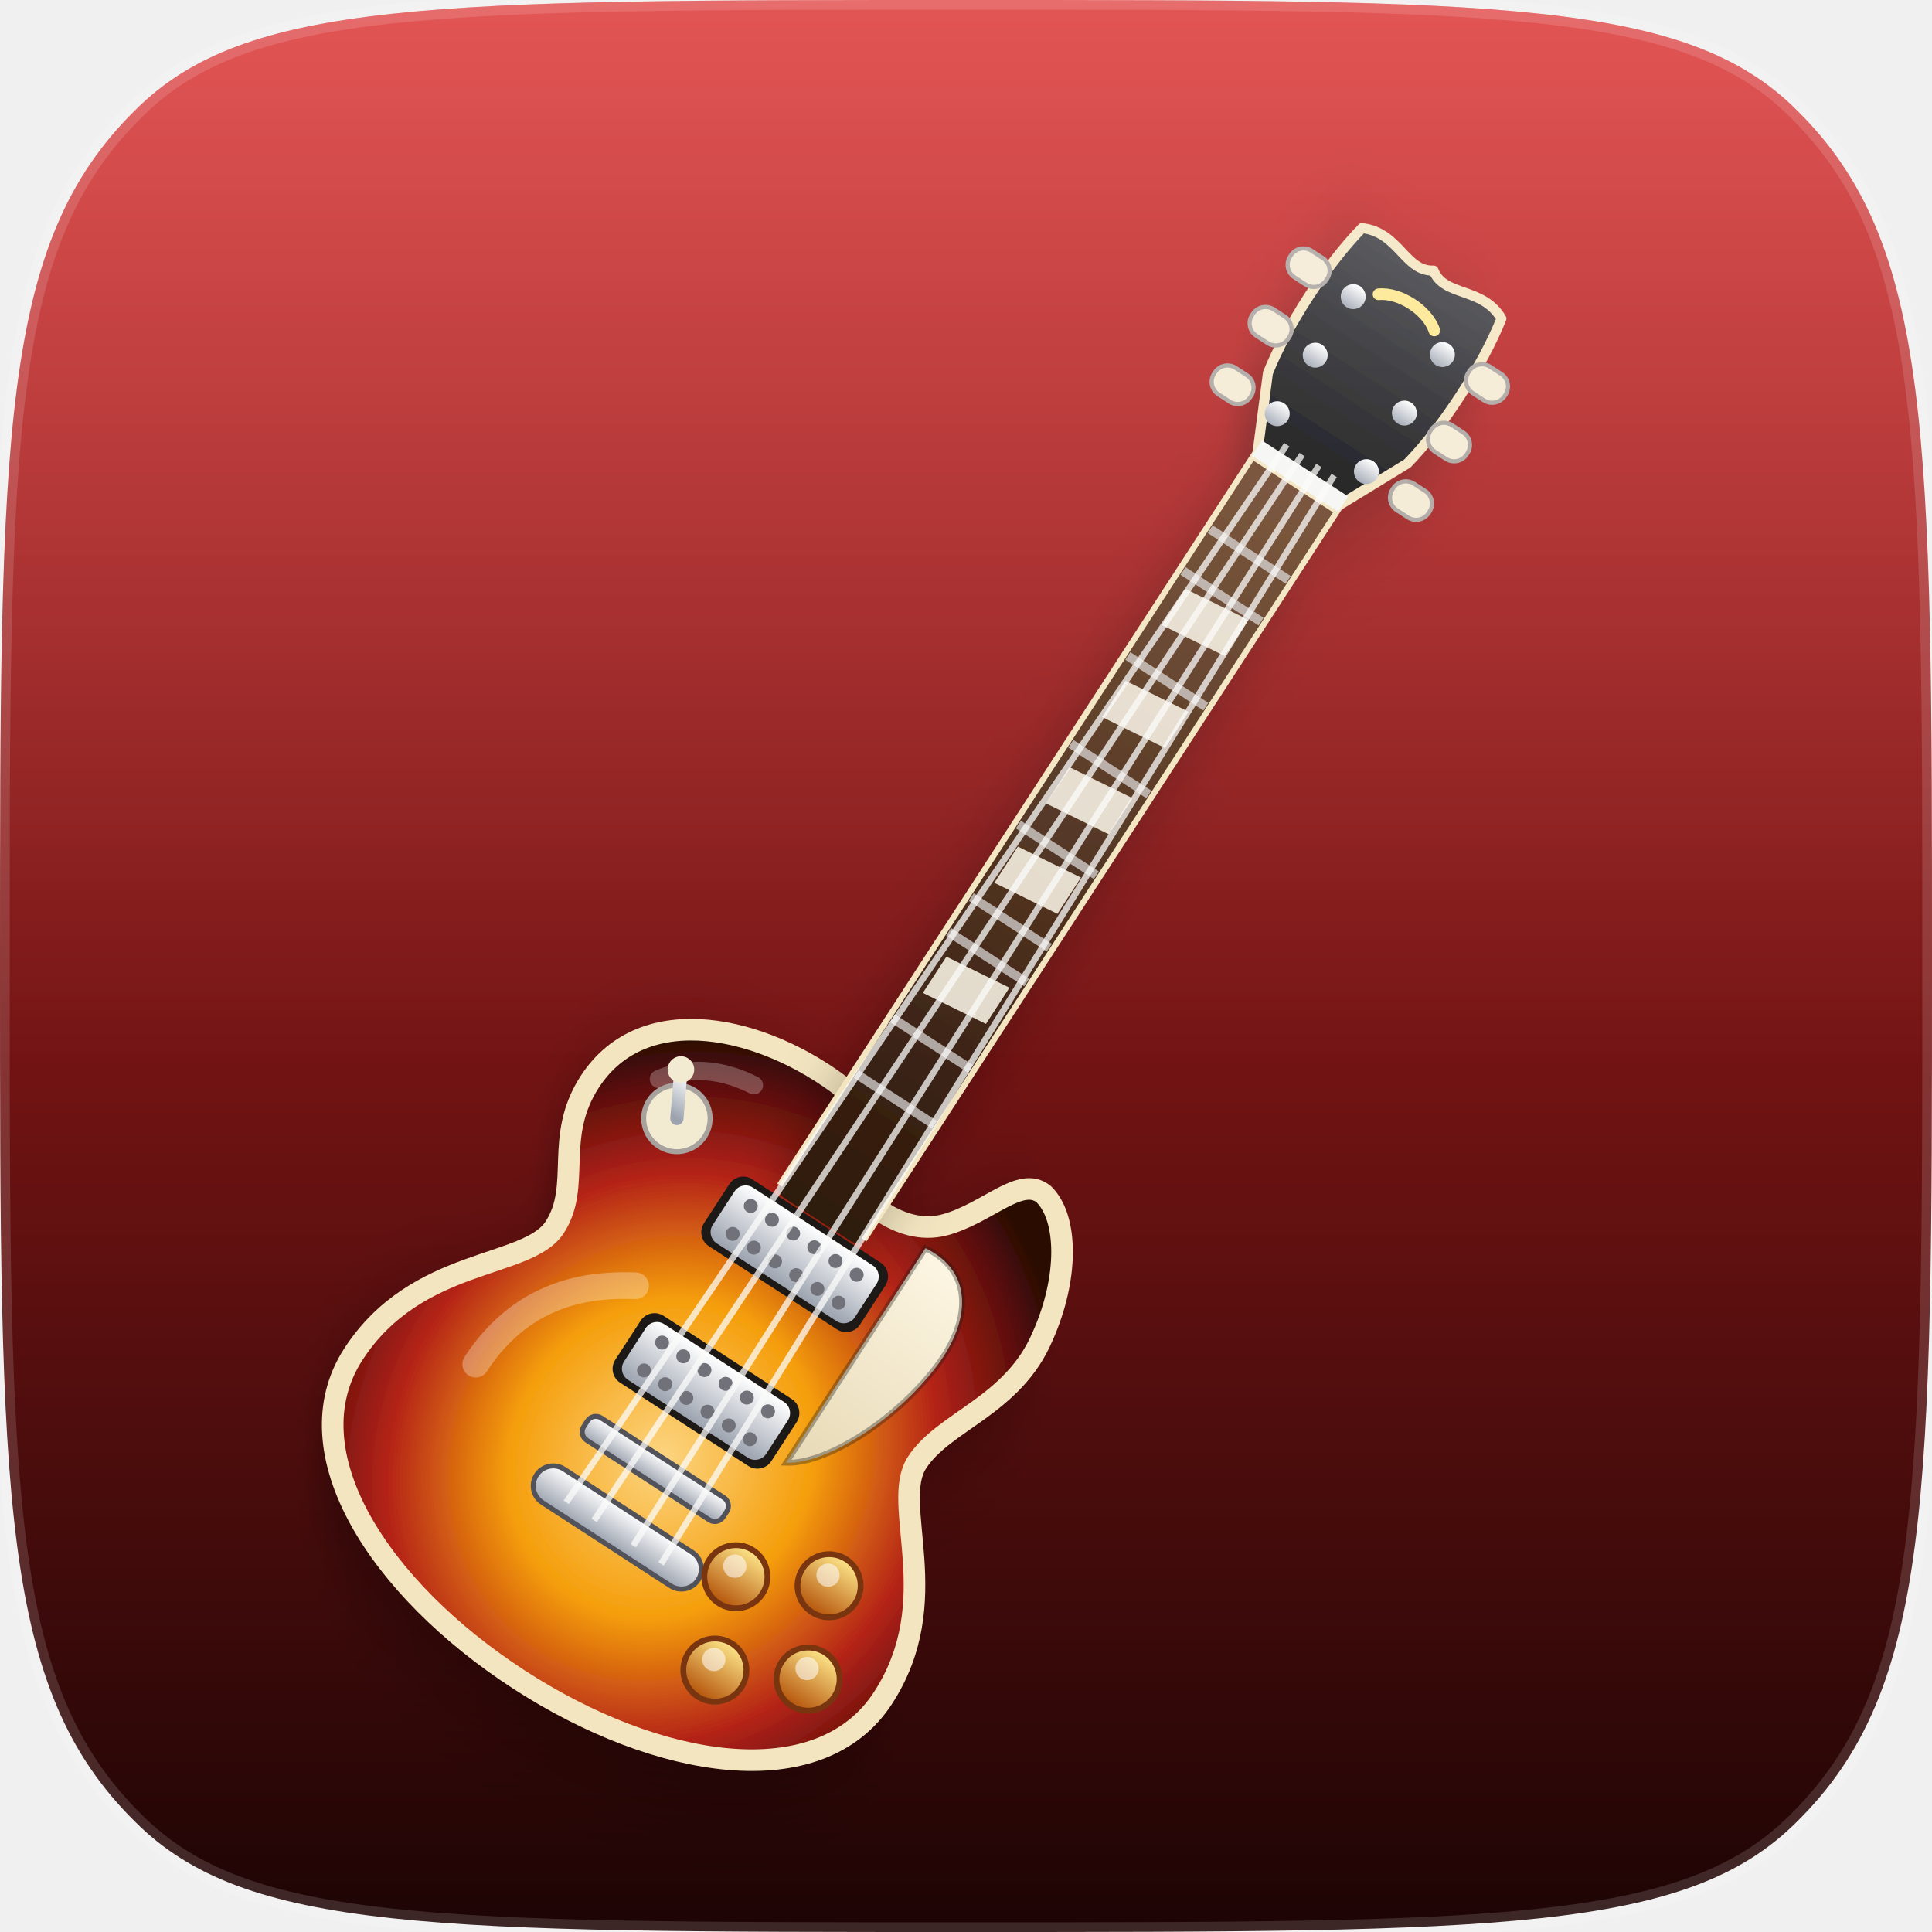
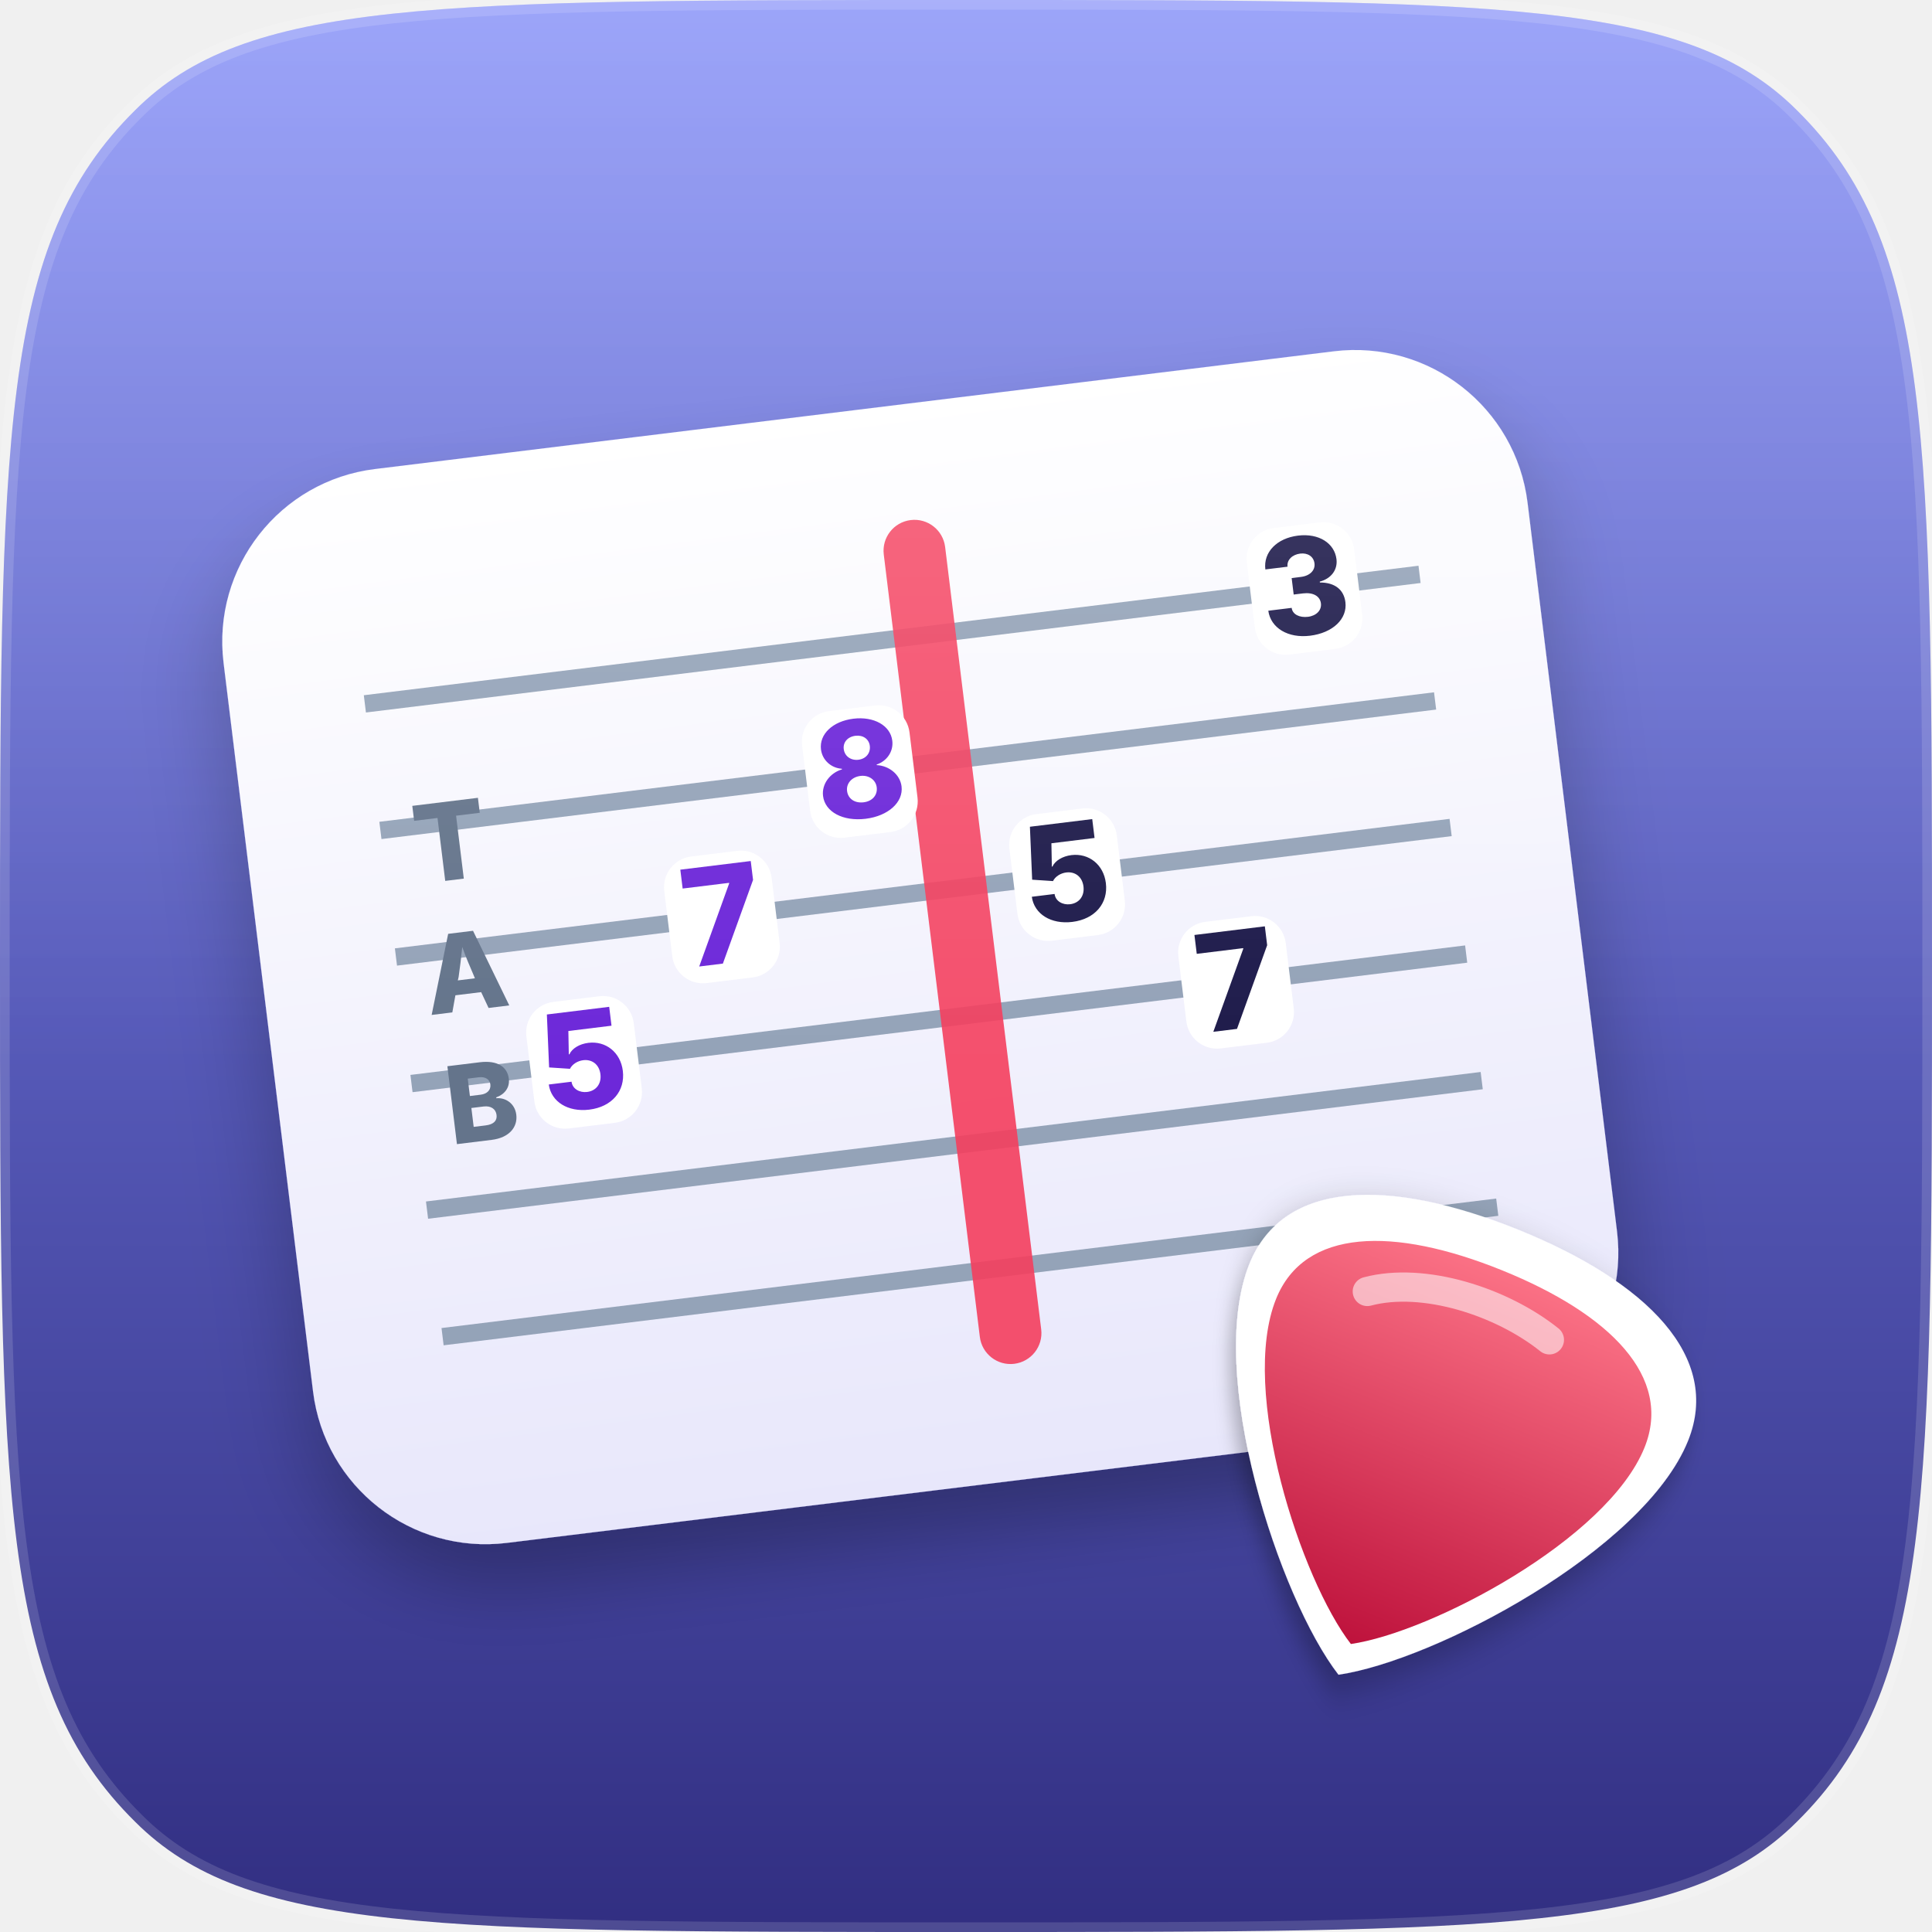
<svg xmlns="http://www.w3.org/2000/svg" viewBox="0 0 100 100">
  <defs>
    <linearGradient id="a-bg" x1="0" y1="0" x2="0" y2="1">
-       <stop offset="0" stop-color="#dc2626" />
-       <stop offset="1" stop-color="#1c0404" />
+       <stop offset="0" stop-color="#818cf8" />
+       <stop offset="1" stop-color="#312e81" />
    </linearGradient>
    <linearGradient id="a-gl" x1="0" y1="0" x2="0" y2="1">
      <stop offset="0" stop-color="#fff" stop-opacity=".22" />
      <stop offset=".55" stop-color="#fff" stop-opacity="0" />
    </linearGradient>
    <filter id="a-sh" x="-30%" y="-30%" width="160%" height="160%">
      <feDropShadow dx="0" dy="2.2" stdDeviation="2.2" flood-color="#000" flood-opacity=".28" />
    </filter>
-     <radialGradient id="a-burst" cx=".5" cy=".62" r=".62">
-       <stop offset="0" stop-color="#fcd581" />
-       <stop offset=".38" stop-color="#f59e0b" />
-       <stop offset=".68" stop-color="#b42318" />
-       <stop offset=".9" stop-color="#5a0e0a" />
-       <stop offset="1" stop-color="#2a0705" />
-     </radialGradient>
-     <linearGradient id="a-neck" x1="0" y1="0" x2="0" y2="1">
-       <stop offset="0" stop-color="#6b4226" />
-       <stop offset="1" stop-color="#2e1a0e" />
+     <linearGradient id="a-pk" x1="0" y1="0" x2="0" y2="1">
+       <stop offset="0" stop-color="#fb7185" />
+       <stop offset="1" stop-color="#be123c" />
    </linearGradient>
-     <linearGradient id="a-head" x1="0" y1="0" x2="0" y2="1">
-       <stop offset="0" stop-color="#3a3a40" />
-       <stop offset="1" stop-color="#050507" />
-     </linearGradient>
-     <linearGradient id="a-chrome" x1="0" y1="0" x2="0" y2="1">
+     <linearGradient id="a-paper" x1="0" y1="0" x2="0" y2="1">
      <stop offset="0" stop-color="#ffffff" />
-       <stop offset="1" stop-color="#9ca3af" />
-     </linearGradient>
-     <linearGradient id="a-gold" x1="0" y1="0" x2="0" y2="1">
-       <stop offset="0" stop-color="#fde68a" />
-       <stop offset="1" stop-color="#b45309" />
-     </linearGradient>
-     <linearGradient id="a-guard" x1="0" y1="0" x2="0" y2="1">
-       <stop offset="0" stop-color="#fdf6e3" />
-       <stop offset="1" stop-color="#e7d9b5" />
+       <stop offset="1" stop-color="#e8e7fb" />
    </linearGradient>
    <clipPath id="a-sq">
      <path d="M50 0C77.6 0 87.3 0 93 5.7C100 12.6 100 22.4 100 50C100 77.6 100 87.4 93 94.3C87.3 100 77.6 100 50 100C22.4 100 12.7 100 7 94.3C0 87.4 0 77.6 0 50C0 22.4 0 12.6 7 5.7C12.7 0 22.4 0 50 0Z" />
    </clipPath>
  </defs>
  <path d="M50 0C77.6 0 87.3 0 93 5.7C100 12.6 100 22.4 100 50C100 77.6 100 87.4 93 94.3C87.3 100 77.6 100 50 100C22.4 100 12.7 100 7 94.3C0 87.4 0 77.6 0 50C0 22.4 0 12.6 7 5.7C12.7 0 22.4 0 50 0Z" fill="url(#a-bg)" />
  <g clip-path="url(#a-sq)">
-     <g transform="translate(50.5 50.5) rotate(33) scale(.86) translate(-50 -46)">
-       <g filter="url(#a-sh)">
-         <path d="M47 56 C41 55.5 34 58 34 64 C34 68 37 69.5 37 72.5 C37 75.5 31 78.5 31 85.5 C31 92.5 40 96.5 50 96.5 C60 96.5 69 92.5 69 85.5 C69 78.5 63 75.5 63 72.5 C63 69.5 66 66.5 65.2 62 C64.6 58.2 62.6 55.2 60.6 54.8 C58.8 54.6 58.4 57.6 56.6 59.6 C55.6 60.7 54.2 61 53 61 Z" fill="url(#a-burst)" />
-       </g>
-       <path d="M47 56 C41 55.5 34 58 34 64 C34 68 37 69.5 37 72.5 C37 75.5 31 78.5 31 85.5 C31 92.5 40 96.5 50 96.5 C60 96.5 69 92.5 69 85.5 C69 78.5 63 75.5 63 72.5 C63 69.5 66 66.5 65.2 62 C64.6 58.2 62.6 55.2 60.6 54.8 C58.8 54.6 58.4 57.6 56.6 59.6 C55.6 60.7 54.2 61 53 61 Z" fill="none" stroke="#f3e5c0" stroke-width="1.3" stroke-linejoin="round" />
-       <path d="M37.5 82 C37.5 76.5 41 74 43 72.8" fill="none" stroke="#fff" stroke-opacity=".3" stroke-width="1.6" stroke-linecap="round" />
-       <path d="M37.4 61.6 C38.6 59.8 40.5 59 42.4 58.8" fill="none" stroke="#fff" stroke-opacity=".25" stroke-width="1.1" stroke-linecap="round" />
-       <path d="M56.4 61.4 C59.6 61 61.2 63.6 60.8 67.4 C60.4 71.4 58.4 75.6 56.4 76.8 Z" fill="url(#a-guard)" stroke="#1c1917" stroke-opacity=".35" stroke-width=".35" />
-       <g filter="url(#a-sh)">
-         <rect x="47" y="10" width="6" height="53.5" rx=".6" fill="url(#a-neck)" />
-         <path d="M47.2 10.6 L45 6 C44.4 3 44.4 -1.4 45 -4.4 C47 -5.4 48.6 -3.6 50 -4.6 C51.4 -3.6 53 -5.4 55 -4.4 C55.6 -1.4 55.6 3 55 6 L52.8 10.6 Z" fill="url(#a-head)" stroke="#f3e5c0" stroke-width=".6" stroke-linejoin="round" />
-       </g>
-       <path d="M48 -1.6 C49 -2.4 51 -2.4 52 -1.6" fill="none" stroke="#fde68a" stroke-width=".7" stroke-linecap="round" />
-       <rect x="46.8" y="10" width=".35" height="53" fill="#f3e5c0" />
-       <rect x="52.85" y="10" width=".35" height="53" fill="#f3e5c0" />
-       <rect x="46.9" y="9.6" width="6.2" height="1.1" fill="#f5f5f4" />
-       <rect x="42.3" y="-1.6" width="2.6" height="1.9" rx=".9" fill="#f3ead2" stroke="#a8a29e" stroke-width=".25" />
-       <rect x="55.1" y="-1.6" width="2.6" height="1.9" rx=".9" fill="#f3ead2" stroke="#a8a29e" stroke-width=".25" />
-       <rect x="42.3" y="2.6" width="2.6" height="1.9" rx=".9" fill="#f3ead2" stroke="#a8a29e" stroke-width=".25" />
-       <rect x="55.1" y="2.6" width="2.6" height="1.9" rx=".9" fill="#f3ead2" stroke="#a8a29e" stroke-width=".25" />
-       <rect x="42.3" y="6.8" width="2.6" height="1.9" rx=".9" fill="#f3ead2" stroke="#a8a29e" stroke-width=".25" />
-       <rect x="55.1" y="6.8" width="2.6" height="1.9" rx=".9" fill="#f3ead2" stroke="#a8a29e" stroke-width=".25" />
-       <circle cx="46.8" cy="-0.65" r=".75" fill="url(#a-chrome)" />
-       <circle cx="53.2" cy="-0.65" r=".75" fill="url(#a-chrome)" />
-       <circle cx="46.8" cy="3.55" r=".75" fill="url(#a-chrome)" />
-       <circle cx="53.2" cy="3.55" r=".75" fill="url(#a-chrome)" />
-       <circle cx="46.8" cy="7.75" r=".75" fill="url(#a-chrome)" />
-       <circle cx="53.2" cy="7.75" r=".75" fill="url(#a-chrome)" />
-       <rect x="47.2" y="15.5" width="5.6" height=".55" fill="#d6d3d1" fill-opacity=".75" />
-       <rect x="47.2" y="18.5" width="5.6" height=".55" fill="#d6d3d1" fill-opacity=".75" />
-       <rect x="47.2" y="24.6" width="5.6" height=".55" fill="#d6d3d1" fill-opacity=".75" />
-       <rect x="47.2" y="30.9" width="5.6" height=".55" fill="#d6d3d1" fill-opacity=".75" />
-       <rect x="47.2" y="36.7" width="5.6" height=".55" fill="#d6d3d1" fill-opacity=".75" />
-       <rect x="47.2" y="41.9" width="5.6" height=".55" fill="#d6d3d1" fill-opacity=".75" />
-       <rect x="47.2" y="44.4" width="5.6" height=".55" fill="#d6d3d1" fill-opacity=".75" />
-       <rect x="47.2" y="50.6" width="5.6" height=".55" fill="#d6d3d1" fill-opacity=".75" />
-       <rect x="47.2" y="54.6" width="5.6" height=".55" fill="#d6d3d1" fill-opacity=".75" />
-       <path d="M47.9 19.6 L52.1 19.1 L52.1 21.7 L47.9 22.2 Z" fill="#f5efe0" fill-opacity=".9" />
-       <path d="M47.9 26.2 L52.1 25.7 L52.1 28.3 L47.9 28.8 Z" fill="#f5efe0" fill-opacity=".9" />
-       <path d="M47.9 32.4 L52.1 31.9 L52.1 34.5 L47.9 35.0 Z" fill="#f5efe0" fill-opacity=".9" />
-       <path d="M47.9 38.1 L52.1 37.6 L52.1 40.2 L47.9 40.7 Z" fill="#f5efe0" fill-opacity=".9" />
-       <path d="M47.9 46 L52.1 45.5 L52.1 48.1 L47.9 48.6 Z" fill="#f5efe0" fill-opacity=".9" />
-       <rect x="44.4" y="63.6" width="11.2" height="4.8" rx="1" fill="#1c1917" />
-       <rect x="44.9" y="64.0" width="10.2" height="4" rx=".8" fill="url(#a-chrome)" />
-       <circle cx="46.2" cy="65.0" r=".42" fill="#71717a" />
-       <circle cx="47.72" cy="65.0" r=".42" fill="#71717a" />
-       <circle cx="49.24" cy="65.0" r=".42" fill="#71717a" />
-       <circle cx="50.76" cy="65.0" r=".42" fill="#71717a" />
-       <circle cx="52.28" cy="65.0" r=".42" fill="#71717a" />
-       <circle cx="53.8" cy="65.0" r=".42" fill="#71717a" />
-       <circle cx="46.2" cy="67.0" r=".42" fill="#71717a" />
-       <circle cx="47.72" cy="67.0" r=".42" fill="#71717a" />
-       <circle cx="49.24" cy="67.0" r=".42" fill="#71717a" />
-       <circle cx="50.76" cy="67.0" r=".42" fill="#71717a" />
-       <circle cx="52.28" cy="67.0" r=".42" fill="#71717a" />
-       <circle cx="53.8" cy="67.0" r=".42" fill="#71717a" />
-       <rect x="44.4" y="73.4" width="11.2" height="4.8" rx="1" fill="#1c1917" />
-       <rect x="44.9" y="73.8" width="10.2" height="4" rx=".8" fill="url(#a-chrome)" />
-       <circle cx="46.2" cy="74.8" r=".42" fill="#71717a" />
-       <circle cx="47.72" cy="74.8" r=".42" fill="#71717a" />
-       <circle cx="49.24" cy="74.8" r=".42" fill="#71717a" />
-       <circle cx="50.76" cy="74.8" r=".42" fill="#71717a" />
-       <circle cx="52.28" cy="74.8" r=".42" fill="#71717a" />
-       <circle cx="53.8" cy="74.8" r=".42" fill="#71717a" />
-       <circle cx="46.2" cy="76.8" r=".42" fill="#71717a" />
-       <circle cx="47.72" cy="76.8" r=".42" fill="#71717a" />
-       <circle cx="49.24" cy="76.8" r=".42" fill="#71717a" />
-       <circle cx="50.76" cy="76.8" r=".42" fill="#71717a" />
-       <circle cx="52.28" cy="76.8" r=".42" fill="#71717a" />
-       <circle cx="53.8" cy="76.8" r=".42" fill="#71717a" />
-       <rect x="45" y="80.6" width="10" height="1.6" rx=".6" fill="url(#a-chrome)" stroke="#52525b" stroke-width=".3" />
-       <rect x="44.2" y="84.4" width="11.6" height="2.4" rx="1.2" fill="url(#a-chrome)" stroke="#52525b" stroke-width=".3" />
-       <circle cx="39.6" cy="63" r="2" fill="#f3ead2" stroke="#a8a29e" stroke-width=".3" />
-       <path d="M39.6 63 L38.2 60.4" stroke="url(#a-chrome)" stroke-width=".8" stroke-linecap="round" />
-       <circle cx="38.2" cy="60.4" r=".8" fill="#f3ead2" />
-       <circle cx="57.6" cy="84.2" r="1.9" fill="url(#a-gold)" stroke="#78350f" stroke-width=".35" />
-       <circle cx="57.2" cy="83.7" r=".7" fill="#fff" fill-opacity=".55" />
-       <circle cx="62.6" cy="81.6" r="1.9" fill="url(#a-gold)" stroke="#78350f" stroke-width=".35" />
-       <circle cx="62.2" cy="81.1" r=".7" fill="#fff" fill-opacity=".55" />
-       <circle cx="59.6" cy="89.6" r="1.9" fill="url(#a-gold)" stroke="#78350f" stroke-width=".35" />
-       <circle cx="59.2" cy="89.1" r=".7" fill="#fff" fill-opacity=".55" />
-       <circle cx="64.6" cy="87" r="1.9" fill="url(#a-gold)" stroke="#78350f" stroke-width=".35" />
-       <circle cx="64.2" cy="86.5" r=".7" fill="#fff" fill-opacity=".55" />
-       <path d="M48.3 9 L46.6 86" stroke="#fafaf9" stroke-opacity=".75" stroke-width=".38" />
-       <path d="M49.4 9 L48.6 86" stroke="#fafaf9" stroke-opacity=".75" stroke-width=".38" />
-       <path d="M50.6 9 L51.4 86" stroke="#fafaf9" stroke-opacity=".75" stroke-width=".38" />
-       <path d="M51.7 9 L53.4 86" stroke="#fafaf9" stroke-opacity=".75" stroke-width=".38" />
+     <g transform="rotate(-7 48 52)">
+       <rect x="14" y="21" width="68" height="56" rx="9" fill="url(#a-paper)" filter="url(#a-sh)" />
+       <path d="M21 33.0 H76" stroke="#94a3b8" stroke-width=".9" />
+       <path d="M21 39.6 H76" stroke="#94a3b8" stroke-width=".9" />
+       <path d="M21 46.2 H76" stroke="#94a3b8" stroke-width=".9" />
+       <path d="M21 52.8 H76" stroke="#94a3b8" stroke-width=".9" />
+       <path d="M21 59.4 H76" stroke="#94a3b8" stroke-width=".9" />
+       <path d="M21 66.0 H76" stroke="#94a3b8" stroke-width=".9" />
+       <text x="24.5" y="42.6" text-anchor="middle" font-size="5.6" font-family="Inter, Helvetica, Arial, sans-serif" font-weight="800" fill="#64748b">T</text>
+       <text x="24.5" y="49.4" text-anchor="middle" font-size="5.6" font-family="Inter, Helvetica, Arial, sans-serif" font-weight="800" fill="#64748b">A</text>
+       <text x="24.5" y="56.2" text-anchor="middle" font-size="5.6" font-family="Inter, Helvetica, Arial, sans-serif" font-weight="800" fill="#64748b">B</text>
+       <rect x="48.6" y="27" width="3.2" height="44" rx="1.6" fill="#f43f5e" fill-opacity=".9" />
+       <rect x="27.2" y="49.5" width="5.6" height="6.6" rx="1.6" fill="#fff" />
+       <text x="30" y="55.2" text-anchor="middle" font-size="7" font-family="Inter, Helvetica, Arial, sans-serif" font-weight="800" fill="#6d28d9">5</text>
+       <rect x="35.2" y="42.9" width="5.6" height="6.6" rx="1.6" fill="#fff" />
+       <text x="38" y="48.6" text-anchor="middle" font-size="7" font-family="Inter, Helvetica, Arial, sans-serif" font-weight="800" fill="#6d28d9">7</text>
+       <rect x="43.2" y="36.3" width="5.6" height="6.6" rx="1.6" fill="#fff" />
+       <text x="46" y="42.0" text-anchor="middle" font-size="7" font-family="Inter, Helvetica, Arial, sans-serif" font-weight="800" fill="#6d28d9">8</text>
+       <rect x="53.2" y="42.9" width="5.6" height="6.6" rx="1.6" fill="#fff" />
+       <text x="56" y="48.6" text-anchor="middle" font-size="7" font-family="Inter, Helvetica, Arial, sans-serif" font-weight="800" fill="#1e1b4b">5</text>
+       <rect x="61.2" y="49.5" width="5.6" height="6.6" rx="1.6" fill="#fff" />
+       <text x="64" y="55.2" text-anchor="middle" font-size="7" font-family="Inter, Helvetica, Arial, sans-serif" font-weight="800" fill="#1e1b4b">7</text>
+       <rect x="67.2" y="29.7" width="5.6" height="6.6" rx="1.6" fill="#fff" />
+       <text x="70" y="35.4" text-anchor="middle" font-size="7" font-family="Inter, Helvetica, Arial, sans-serif" font-weight="800" fill="#1e1b4b">3</text>
+     </g>
+     <g transform="translate(74 75) rotate(22) scale(0.36) translate(-50 -50)" filter="url(#a-sh)">
+       <path d="M50 16 C70 16 84 22 84 35 C84 52 62 78 50 85 C38 78 16 52 16 35 C16 22 30 16 50 16 Z" fill="#fff" />
+     </g>
+     <g transform="translate(74 75) rotate(22) scale(0.3024) translate(-50 -49)">
+       <path d="M50 16 C70 16 84 22 84 35 C84 52 62 78 50 85 C38 78 16 52 16 35 C16 22 30 16 50 16 Z" fill="url(#a-pk)" />
+       <path d="M30 28 C38 22 52 21 62 24" fill="none" stroke="#fff" stroke-opacity=".55" stroke-width="5" stroke-linecap="round" />
    </g>
  </g>
  <path d="M50 0C77.6 0 87.3 0 93 5.7C100 12.6 100 22.4 100 50C100 77.6 100 87.4 93 94.3C87.3 100 77.6 100 50 100C22.4 100 12.7 100 7 94.3C0 87.4 0 77.6 0 50C0 22.4 0 12.6 7 5.7C12.7 0 22.4 0 50 0Z" fill="url(#a-gl)" />
  <path d="M50 0C77.6 0 87.3 0 93 5.7C100 12.6 100 22.4 100 50C100 77.6 100 87.4 93 94.3C87.3 100 77.6 100 50 100C22.4 100 12.7 100 7 94.3C0 87.4 0 77.6 0 50C0 22.4 0 12.6 7 5.7C12.7 0 22.4 0 50 0Z" fill="none" stroke="#fff" stroke-opacity=".14" stroke-width="1" />
</svg>
